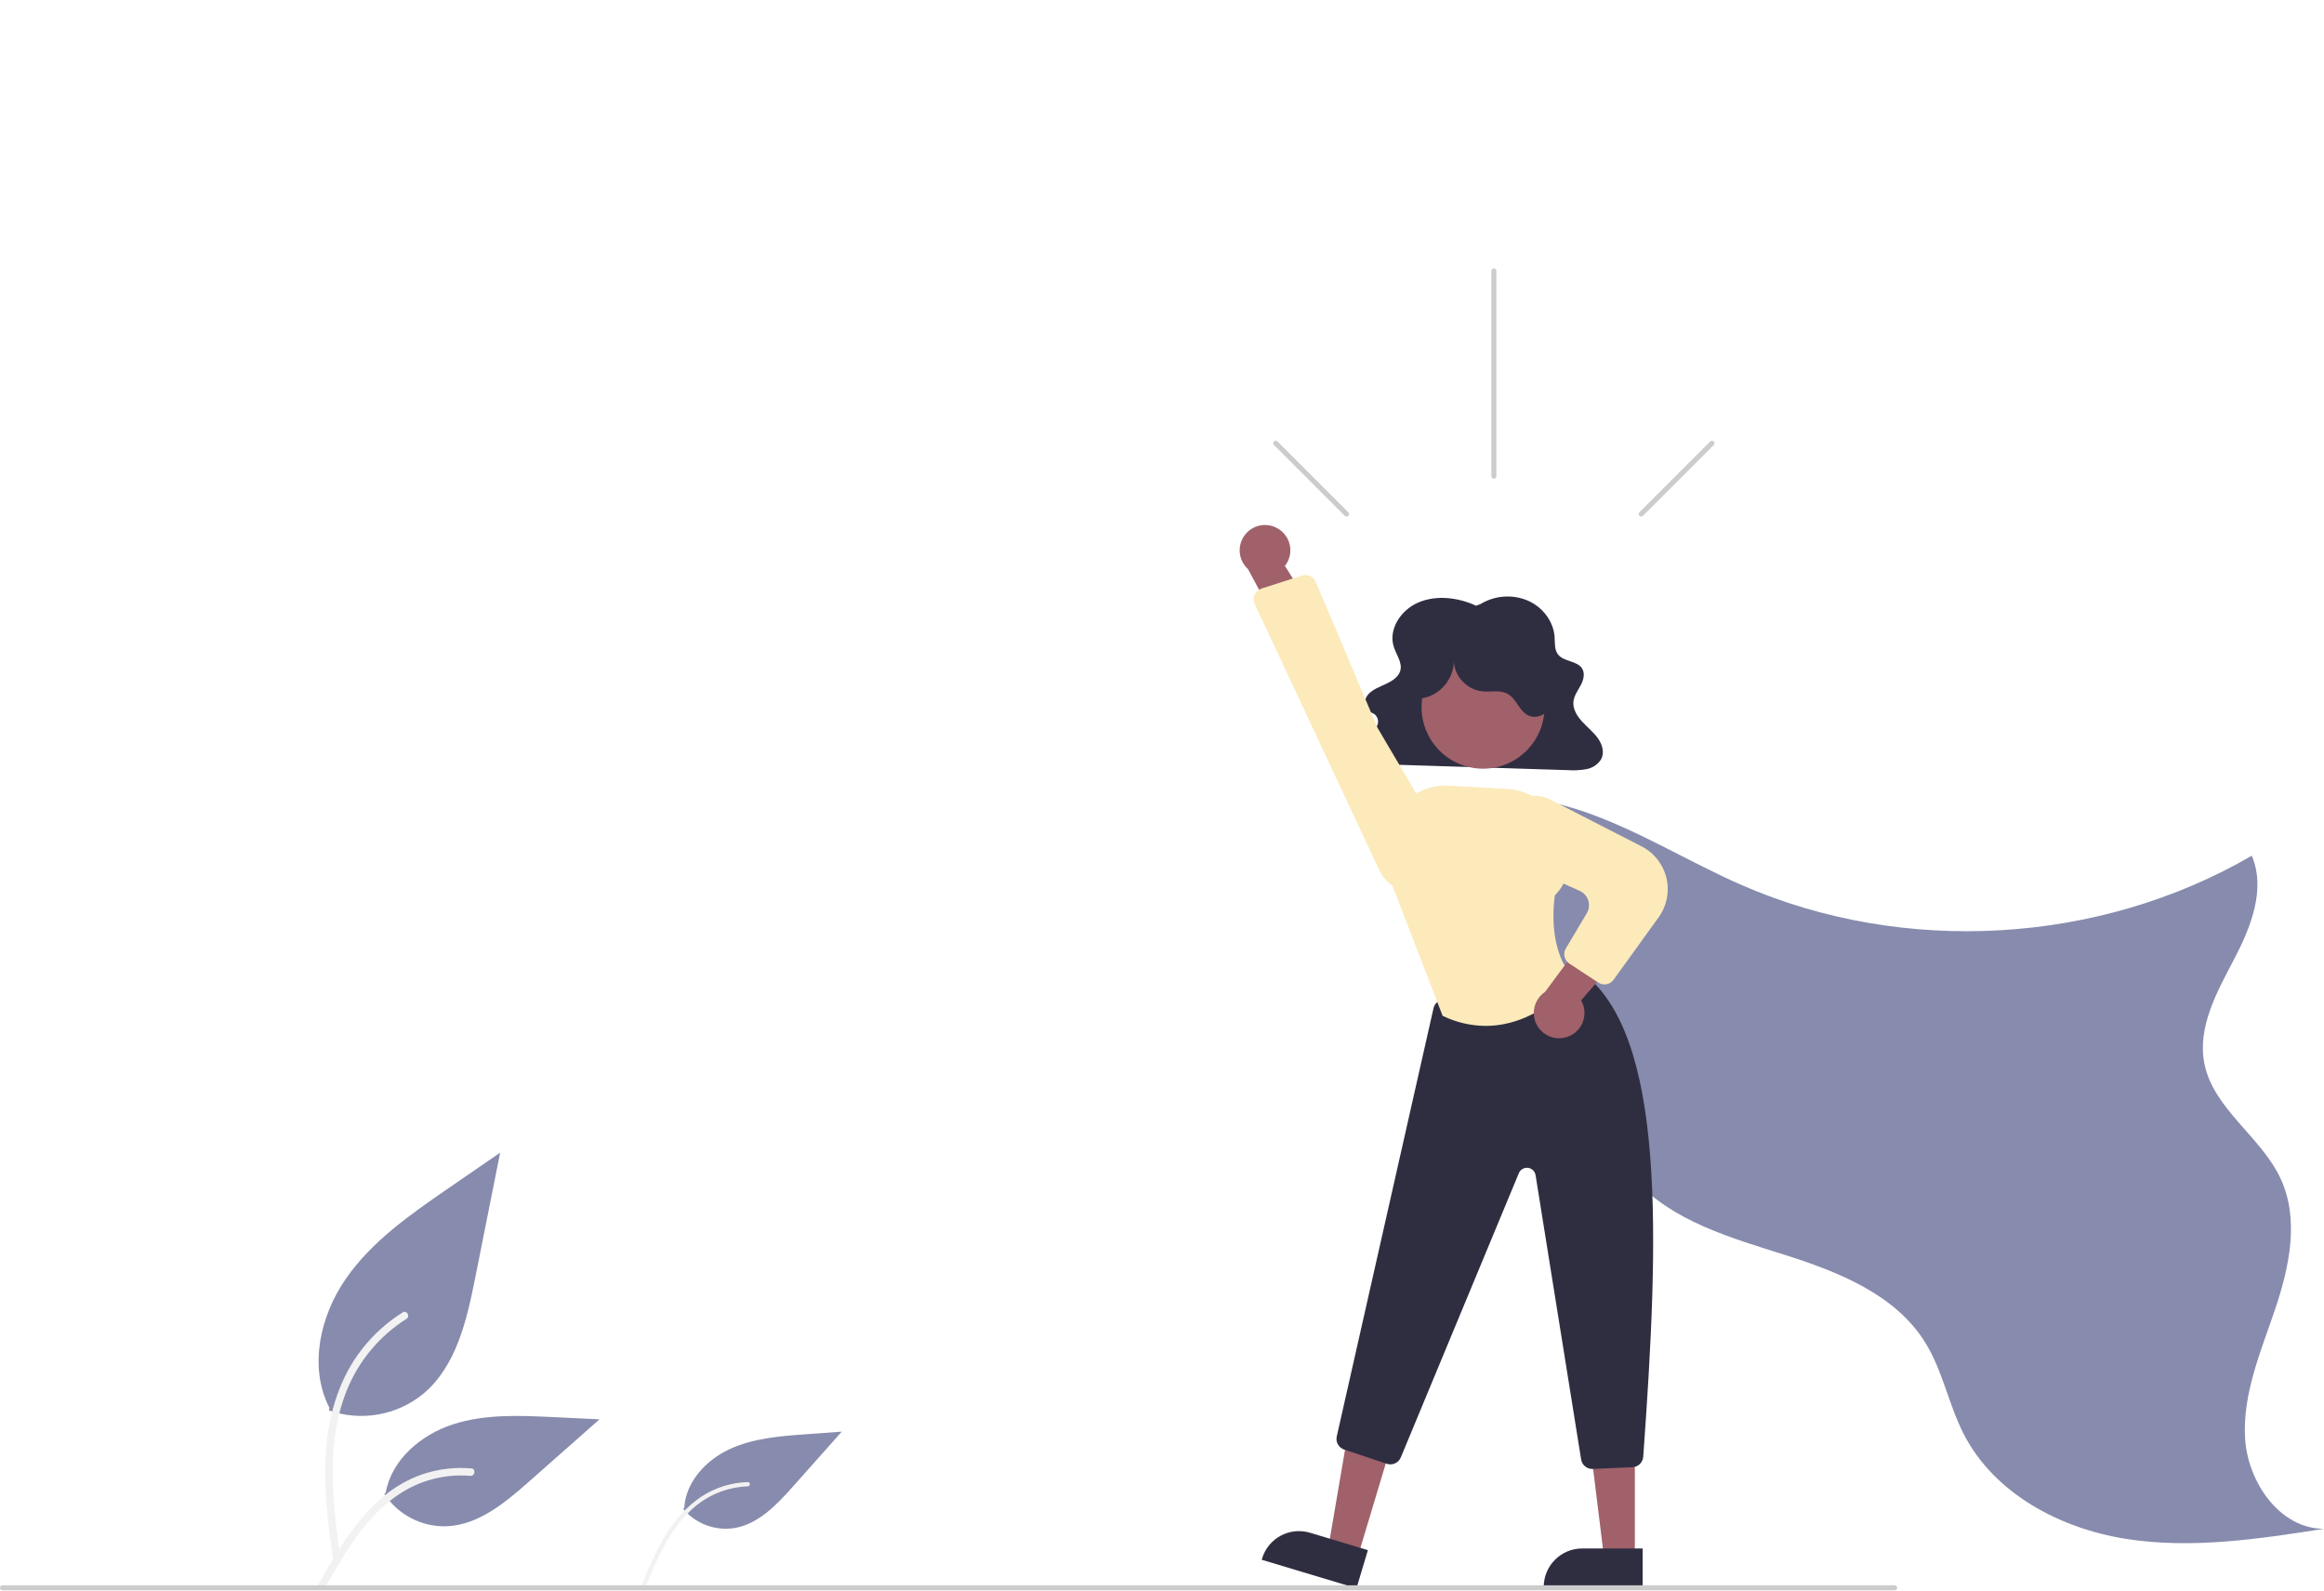
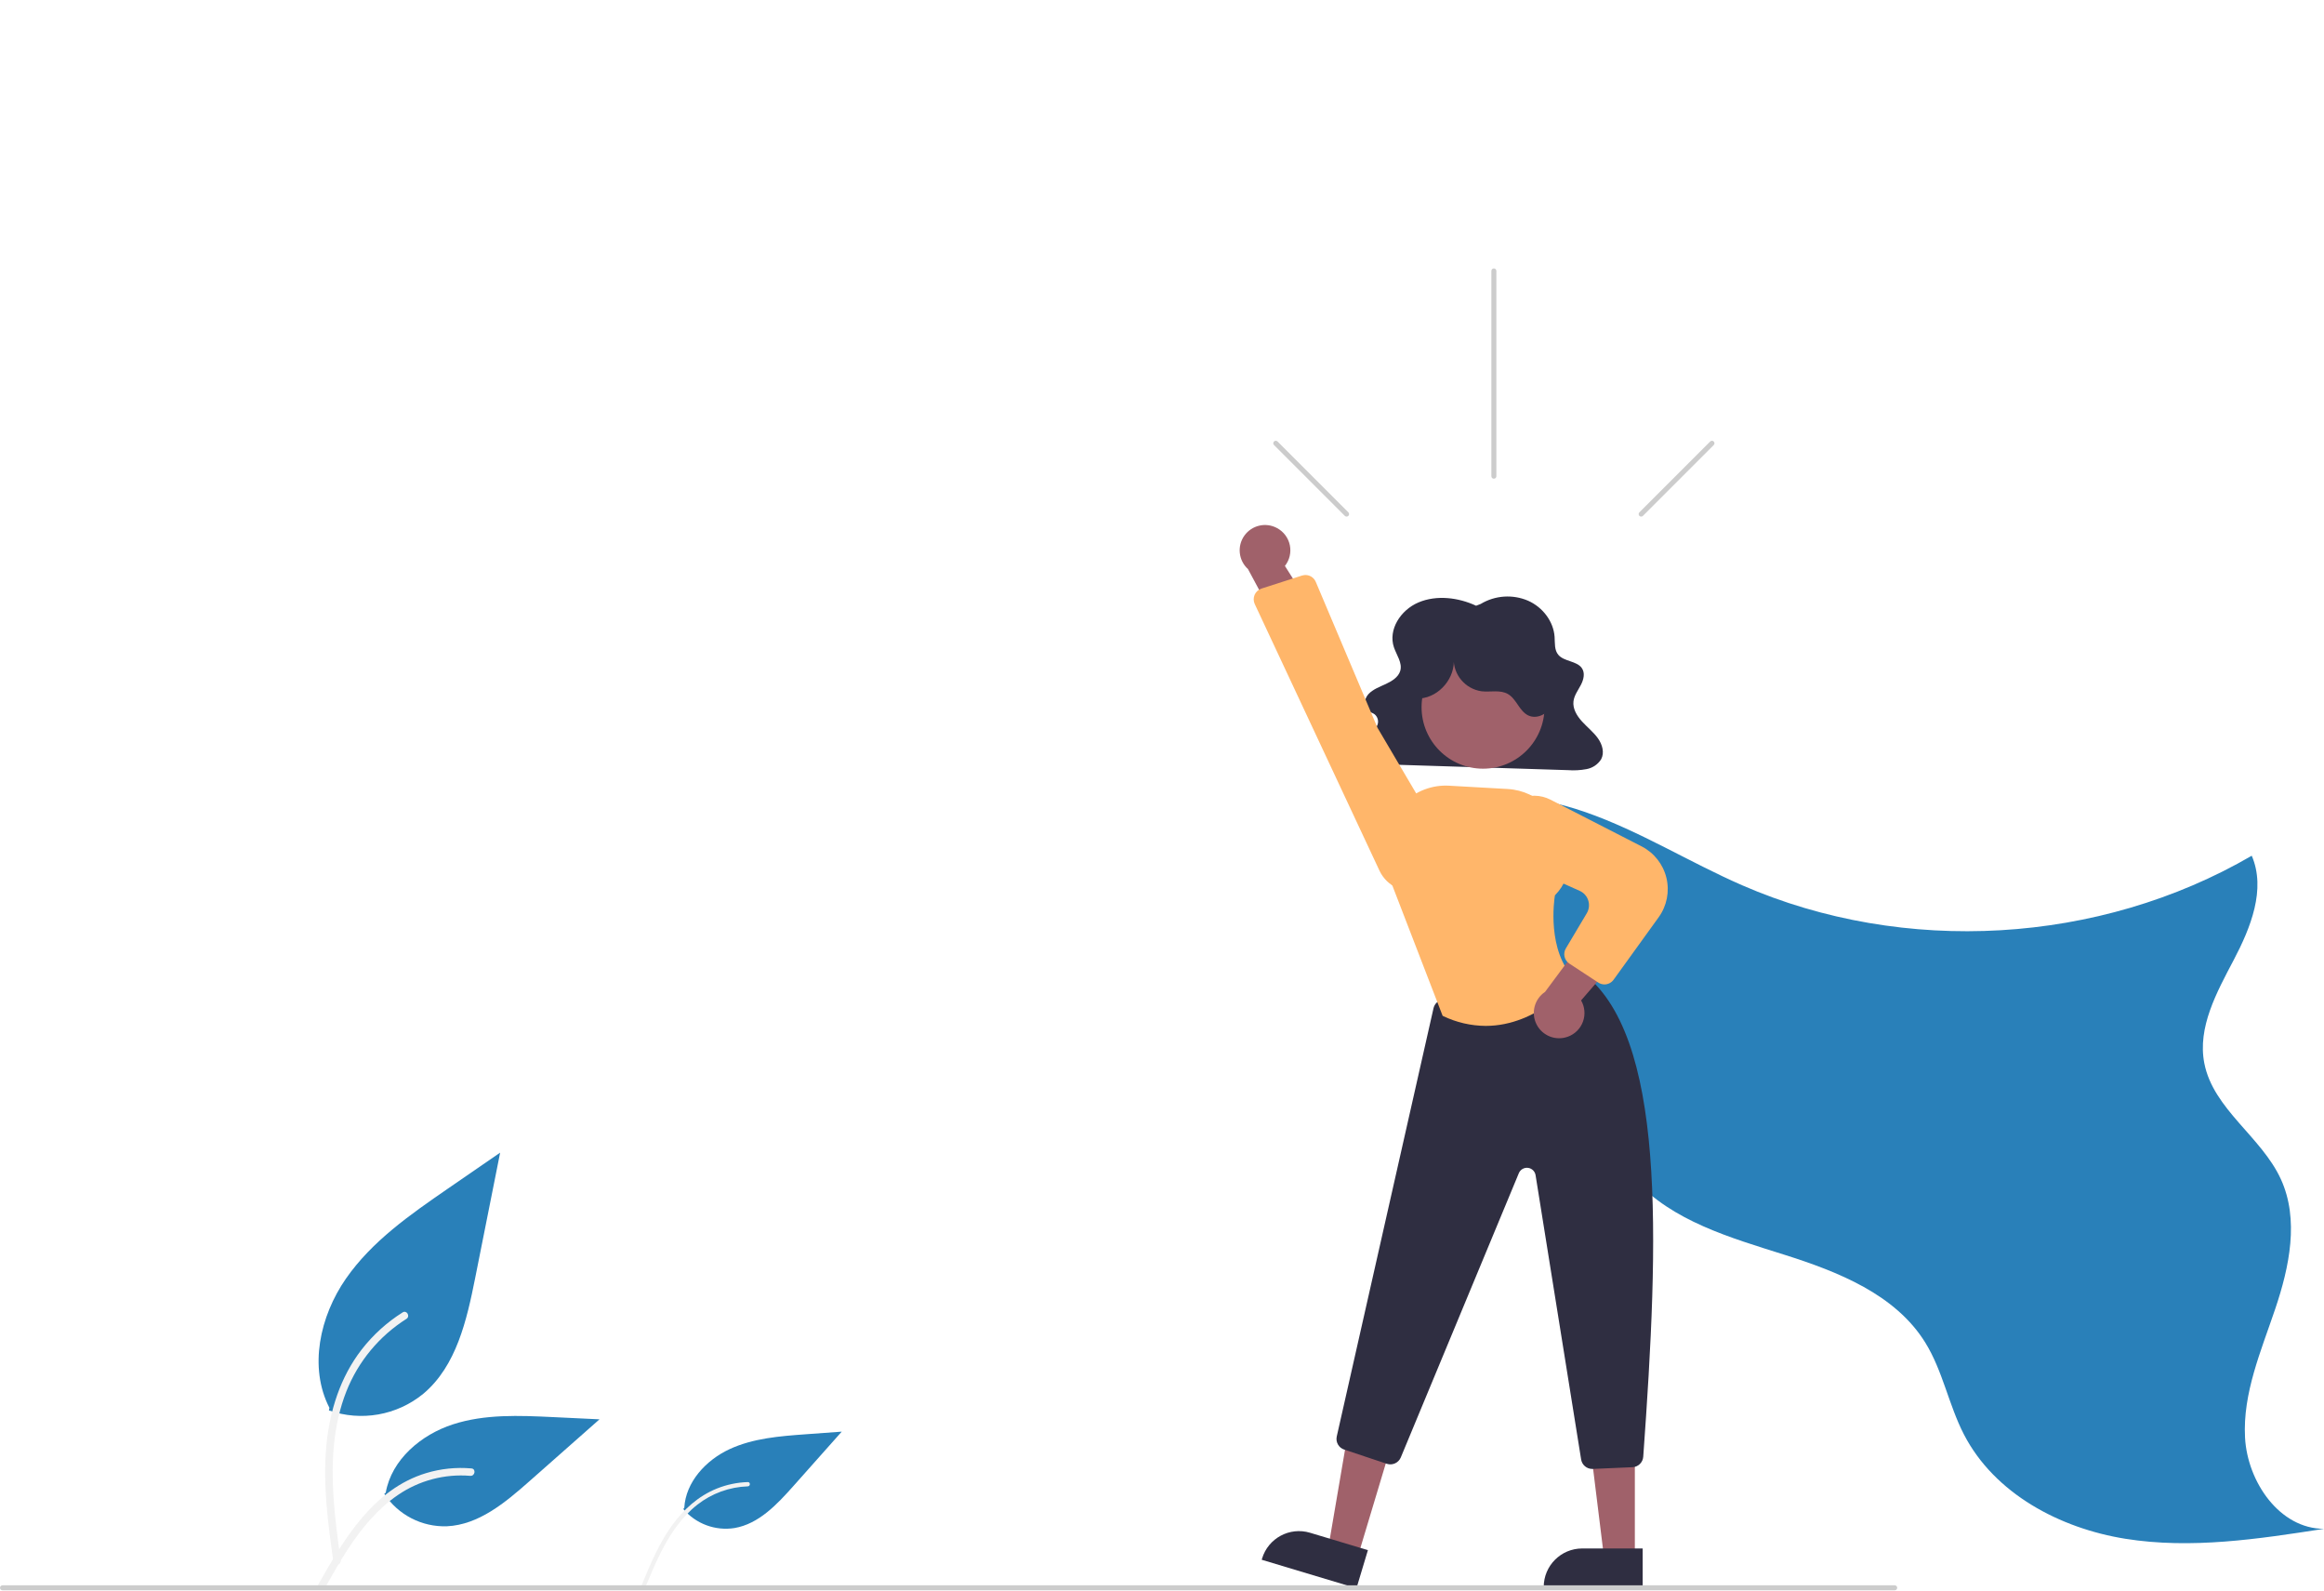
<svg xmlns="http://www.w3.org/2000/svg" id="a6791429-d438-45aa-bc7c-827b738cb04a" data-name="Layer 1" width="928.526" height="635.213" viewBox="0 0 928.526 635.213" version="1.1">
  <defs id="defs55" />
  <circle cx="546.409" cy="233" r="233" fill="#f2f2f2" id="circle2" style="fill:none;fill-opacity:1" />
-   <path d="M267.148,695.739a39.063,39.063,0,0,0,37.721-6.645c13.212-11.089,17.354-29.359,20.725-46.275l9.969-50.036-20.872,14.371c-15.01,10.335-30.357,21.001-40.75,35.971s-14.929,35.405-6.579,51.603" transform="translate(-135.7371 -132.3937)" fill="#e6e6e6" id="path4" style="fill:#878bad;fill-opacity:1" />
+   <path d="M267.148,695.739a39.063,39.063,0,0,0,37.721-6.645c13.212-11.089,17.354-29.359,20.725-46.275l9.969-50.036-20.872,14.371c-15.01,10.335-30.357,21.001-40.75,35.971s-14.929,35.405-6.579,51.603" transform="translate(-135.7371 -132.3937)" fill="#e6e6e6" id="path4" style="fill:#2980b9;fill-opacity:1" />
  <path d="M268.932,756.318c-2.112-15.387-4.285-30.973-2.803-46.525,1.316-13.812,5.53-27.303,14.109-38.364a63.82,63.82,0,0,1,16.374-14.837c1.637-1.034,3.144,1.561,1.514,2.59a60.672,60.672,0,0,0-23.999,28.956c-5.225,13.289-6.064,27.776-5.164,41.893.544,8.537,1.698,17.019,2.861,25.489a1.554,1.554,0,0,1-1.048,1.845,1.509,1.509,0,0,1-1.845-1.048Z" transform="translate(-135.7371 -132.3937)" fill="#f2f2f2" id="path6" />
-   <path d="M408.733,735.124a22.264,22.264,0,0,0,20.462,7.606c9.693-1.644,16.995-9.432,23.529-16.778l19.325-21.728L457.644,705.275c-10.359.755-20.98,1.575-30.405,5.94s-17.546,13.104-18.109,23.476" transform="translate(-135.7371 -132.3937)" fill="#e6e6e6" id="path8" style="fill:#878bad;fill-opacity:1" />
+   <path d="M408.733,735.124a22.264,22.264,0,0,0,20.462,7.606c9.693-1.644,16.995-9.432,23.529-16.778l19.325-21.728L457.644,705.275c-10.359.755-20.98,1.575-30.405,5.94s-17.546,13.104-18.109,23.476" transform="translate(-135.7371 -132.3937)" fill="#e6e6e6" id="path8" style="fill:#2980b9;fill-opacity:1" />
  <path d="M392.149,765.424c3.397-8.175,6.821-16.463,12.033-23.683,4.628-6.412,10.589-11.83,17.996-14.796a36.374,36.374,0,0,1,12.328-2.575c1.103-.036,1.096,1.674-.002,1.71a34.579,34.579,0,0,0-20.146,7.319c-6.4,5.028-10.988,11.909-14.615,19.11-2.193,4.354-4.071,8.857-5.94,13.357a.886.886,0,0,1-1.047.605.86.86,0,0,1-.605-1.047Z" transform="translate(-135.7371 -132.3937)" fill="#f2f2f2" id="path10" />
-   <path d="M289.28,729.089a28.755,28.755,0,0,0,25.055,12.931c12.683-.602,23.257-9.454,32.775-17.858l28.153-24.857L356.63,698.414c-13.4-.641-27.145-1.239-39.908,2.893s-24.533,14.077-26.867,27.287" transform="translate(-135.7371 -132.3937)" fill="#e6e6e6" id="path12" style="fill:#878bad;fill-opacity:1" />
+   <path d="M289.28,729.089a28.755,28.755,0,0,0,25.055,12.931c12.683-.602,23.257-9.454,32.775-17.858l28.153-24.857L356.63,698.414c-13.4-.641-27.145-1.239-39.908,2.893s-24.533,14.077-26.867,27.287" transform="translate(-135.7371 -132.3937)" fill="#e6e6e6" id="path12" style="fill:#2980b9;fill-opacity:1" />
  <path d="M262.962,765.163c10.168-17.991,21.961-37.986,43.035-44.377a48.022,48.022,0,0,1,18.101-1.869c1.922.166,1.442,3.128-.476,2.963a44.614,44.614,0,0,0-28.886,7.642c-8.145,5.544-14.487,13.252-19.854,21.425-3.288,5.007-6.233,10.226-9.178,15.438-.941,1.666-3.693.463-2.74-1.222Z" transform="translate(-135.7371 -132.3937)" fill="#f2f2f2" id="path14" />
-   <path d="M702.07,458.075c20.217-11.112,45.379-8.882,67.161-1.285s41.522,20.043,62.675,29.249c64.64,28.131,142.548,23.595,203.487-11.848,5.763,13.406-.419,28.74-7.211,41.656s-14.532,26.914-11.736,41.236c3.578,18.327,22.793,29.315,30.579,46.288,7.391,16.112,3.424,35.032-2.246,51.827s-13.028,33.715-12.065,51.415,13.823,36.416,31.549,36.43c-26.269,4.082-53.056,8.166-79.309,3.983s-52.369-18.068-64.558-41.693c-6.093-11.809-8.441-25.386-15.439-36.682-11.918-19.241-34.791-28.289-56.372-35.108s-44.676-13.388-59.871-30.162c-14.478-15.982-19.064-38.246-26.734-58.401a186.537,186.537,0,0,0-64.588-84.23" transform="translate(-135.7371 -132.3937)" fill="#6c63ff" id="path16" style="fill:#878bad;fill-opacity:1" />
+   <path d="M702.07,458.075c20.217-11.112,45.379-8.882,67.161-1.285s41.522,20.043,62.675,29.249c64.64,28.131,142.548,23.595,203.487-11.848,5.763,13.406-.419,28.74-7.211,41.656s-14.532,26.914-11.736,41.236c3.578,18.327,22.793,29.315,30.579,46.288,7.391,16.112,3.424,35.032-2.246,51.827s-13.028,33.715-12.065,51.415,13.823,36.416,31.549,36.43c-26.269,4.082-53.056,8.166-79.309,3.983s-52.369-18.068-64.558-41.693c-6.093-11.809-8.441-25.386-15.439-36.682-11.918-19.241-34.791-28.289-56.372-35.108s-44.676-13.388-59.871-30.162c-14.478-15.982-19.064-38.246-26.734-58.401a186.537,186.537,0,0,0-64.588-84.23" transform="translate(-135.7371 -132.3937)" fill="#6c63ff" id="path16" style="fill:#2980b9;fill-opacity:1" />
  <path d="M725.495,374.338c-7.097-3.302-15.81-4.384-23.032-1.316s-12.145,10.932-9.809,17.891c1.059,3.155,3.47,6.258,2.531,9.445-.723,2.453-3.245,4.072-5.723,5.224s-5.187,2.12-6.978,4.062-2.165,5.285.073,6.791c.737.496,1.659.732,2.374,1.254a3.772,3.772,0,0,1,1.164,4.222,8.893,8.893,0,0,1-2.851,3.751c-2.541,2.191-5.898,4.698-5.109,7.809a5.478,5.478,0,0,0,3.697,3.458,18.367,18.367,0,0,0,5.427.716l74.966,2.362a28.422,28.422,0,0,0,7.402-.413,8.762,8.762,0,0,0,5.813-3.905c1.436-2.657.493-5.931-1.28-8.412s-4.282-4.439-6.355-6.717-3.769-5.123-3.404-8.067c.293-2.357,1.847-4.395,2.963-6.537s1.764-4.818.319-6.789c-2.037-2.777-6.927-2.526-9.243-5.113-1.748-1.953-1.41-4.763-1.584-7.281-.418-6.057-4.611-11.776-10.58-14.433a20.831,20.831,0,0,0-18.953,1.291Z" transform="translate(-135.7371 -132.3937)" fill="#2f2e41" id="path18" />
  <polygon points="542.385 622.099 530.644 618.571 538.663 571.604 555.992 576.811 542.385 622.099" fill="#a0616a" id="polygon20" />
  <path d="M677.697,766.774l-37.859-11.375.144-.479a15.386,15.386,0,0,1,19.163-10.309l.001 0,23.123,6.947Z" transform="translate(-135.7371 -132.3937)" fill="#2f2e41" id="path22" />
  <polygon points="653.182 622.496 640.922 622.495 635.09 575.207 653.184 575.208 653.182 622.496" fill="#a0616a" id="polygon24" />
  <path d="M792.045,766.774l-39.531-.001v-.5a15.386,15.386,0,0,1,15.386-15.386h.001l24.144.001Z" transform="translate(-135.7371 -132.3937)" fill="#2f2e41" id="path26" />
  <path d="M771.9,719.123a4.5,4.5,0,0,1-4.441-3.788L749.256,601.781a3.5,3.5,0,0,0-6.688-.789L695.406,714.528a4.516,4.516,0,0,1-5.579,2.544L672.793,711.393a4.485,4.485,0,0,1-2.966-5.261L708.476,535.111a4.525,4.525,0,0,1,3.372-3.392L763.68,519.687a4.562,4.562,0,0,1,3.708.77c34.13,24.799,31.247,105.821,24.886,193.798a4.502,4.502,0,0,1-4.294,4.174l-15.882.691C772.032,719.122,771.966,719.123,771.9,719.123Z" transform="translate(-135.7371 -132.3937)" fill="#2f2e41" id="path28" />
  <circle cx="592.532" cy="282.471" r="24.561" fill="#a0616a" id="circle30" />
-   <path d="M729.329,542.162a39.899,39.899,0,0,1-17.024-3.935l-.183-.085-.073-.188-22.03-57.076-.419-9.917A23.773,23.773,0,0,1,714.692,446.22l23.388,1.317a23.787,23.787,0,0,1,22.437,23.61c.607,1.167,4.921,10.292-3.533,18.865-.316,1.952-3.273,22.247,7.887,33.407l.314.313-.274.349C764.732,524.309,750.399,542.159,729.329,542.162Z" transform="translate(-135.7371 -132.3937)" fill="#3f3d56" id="path32" style="fill:#fceabb;fill-opacity:1" />
+   <path d="M729.329,542.162a39.899,39.899,0,0,1-17.024-3.935l-.183-.085-.073-.188-22.03-57.076-.419-9.917A23.773,23.773,0,0,1,714.692,446.22l23.388,1.317a23.787,23.787,0,0,1,22.437,23.61c.607,1.167,4.921,10.292-3.533,18.865-.316,1.952-3.273,22.247,7.887,33.407l.314.313-.274.349C764.732,524.309,750.399,542.159,729.329,542.162Z" transform="translate(-135.7371 -132.3937)" fill="#3f3d56" id="path32" style="fill:#ffb66a;fill-opacity:1" />
  <path d="M762.171,546.467a10.056,10.056,0,0,0,5.277-14.488l23.359-27.043-18.414-2.397-19.359,26.048a10.11,10.11,0,0,0,9.137,17.88Z" transform="translate(-135.7371 -132.3937)" fill="#a0616a" id="path34" />
-   <path d="M776.775,525.594a4.489,4.489,0,0,1-2.469-.74l-11.553-7.577a4.491,4.491,0,0,1-1.399-6.064l8.364-14.052a6.272,6.272,0,0,0-2.824-8.932l-24.028-10.772a14.324,14.324,0,0,1-8.112-15.915h0a14.241,14.241,0,0,1,20.432-9.754l36.452,18.679a19.177,19.177,0,0,1,6.805,28.289L780.424,523.725A4.489,4.489,0,0,1,776.775,525.594Z" transform="translate(-135.7371 -132.3937)" fill="#3f3d56" id="path36" style="fill:#fceabb;fill-opacity:1" />
+   <path d="M776.775,525.594a4.489,4.489,0,0,1-2.469-.74l-11.553-7.577a4.491,4.491,0,0,1-1.399-6.064l8.364-14.052a6.272,6.272,0,0,0-2.824-8.932l-24.028-10.772a14.324,14.324,0,0,1-8.112-15.915h0a14.241,14.241,0,0,1,20.432-9.754l36.452,18.679a19.177,19.177,0,0,1,6.805,28.289L780.424,523.725A4.489,4.489,0,0,1,776.775,525.594Z" transform="translate(-135.7371 -132.3937)" fill="#3f3d56" id="path36" style="fill:#ffb66a;fill-opacity:1" />
  <path d="M703.142,411.373c7.756-.623,14.196-8.371,13.39-16.111a13.009,13.009,0,0,0,11.141,13.246c3.558.392,7.458-.684,10.555,1.11,3.43,1.988,4.528,6.816,8.101,8.533,3.453,1.659,7.838-.604,9.543-4.033s1.287-7.55.157-11.21a31.652,31.652,0,0,0-52.69-12.975c-3.261,3.28-5.851,7.461-6.271,12.068s1.717,9.605,5.854,11.675Z" transform="translate(-135.7371 -132.3937)" fill="#2f2e41" id="path38" />
  <path d="M646.001,343.338a10.056,10.056,0,0,1,3.105,15.104l19.159,30.165-18.567-.318-15.347-28.596a10.11,10.11,0,0,1,11.651-16.354Z" transform="translate(-135.7371 -132.3937)" fill="#a0616a" id="path40" />
-   <path d="M661.444,364.818l24.674,58.302,25.869,43.864a14.189,14.189,0,0,1-8.12,20.79h0a14.265,14.265,0,0,1-16.951-7.569L637.058,373.672a4.5,4.5,0,0,1,2.699-6.192l16.166-5.193a4.6,4.6,0,0,1,.942-.197A4.474,4.474,0,0,1,661.444,364.818Z" transform="translate(-135.7371 -132.3937)" fill="#3f3d56" id="path42" style="fill:#fceabb;fill-opacity:1" />
+   <path d="M661.444,364.818l24.674,58.302,25.869,43.864a14.189,14.189,0,0,1-8.12,20.79h0a14.265,14.265,0,0,1-16.951-7.569L637.058,373.672a4.5,4.5,0,0,1,2.699-6.192l16.166-5.193a4.6,4.6,0,0,1,.942-.197A4.474,4.474,0,0,1,661.444,364.818Z" transform="translate(-135.7371 -132.3937)" fill="#3f3d56" id="path42" style="fill:#ffb66a;fill-opacity:1" />
  <path d="M892.737,767.606h-756a1,1,0,0,1,0-2h756a1,1,0,0,1,0,2Z" transform="translate(-135.7371 -132.3937)" fill="#ccc" id="path44" />
  <path d="M733.595,240.606v82a1,1,0,1,1-2,0v-82a1,1,0,0,1,2,0Z" transform="translate(-135.7371 -132.3937)" fill="#ccc" id="path46" />
  <path d="M820.421,310.171l-28.284,28.284a1,1,0,0,1-1.414-1.414l28.284-28.284a1,1,0,1,1,1.414,1.414Z" transform="translate(-135.7371 -132.3937)" fill="#ccc" id="path48" />
  <path d="M644.77,310.171,673.054,338.456a1,1,0,0,0,1.414-1.414l-28.284-28.284a1,1,0,1,0-1.414,1.414Z" transform="translate(-135.7371 -132.3937)" fill="#ccc" id="path50" />
</svg>
